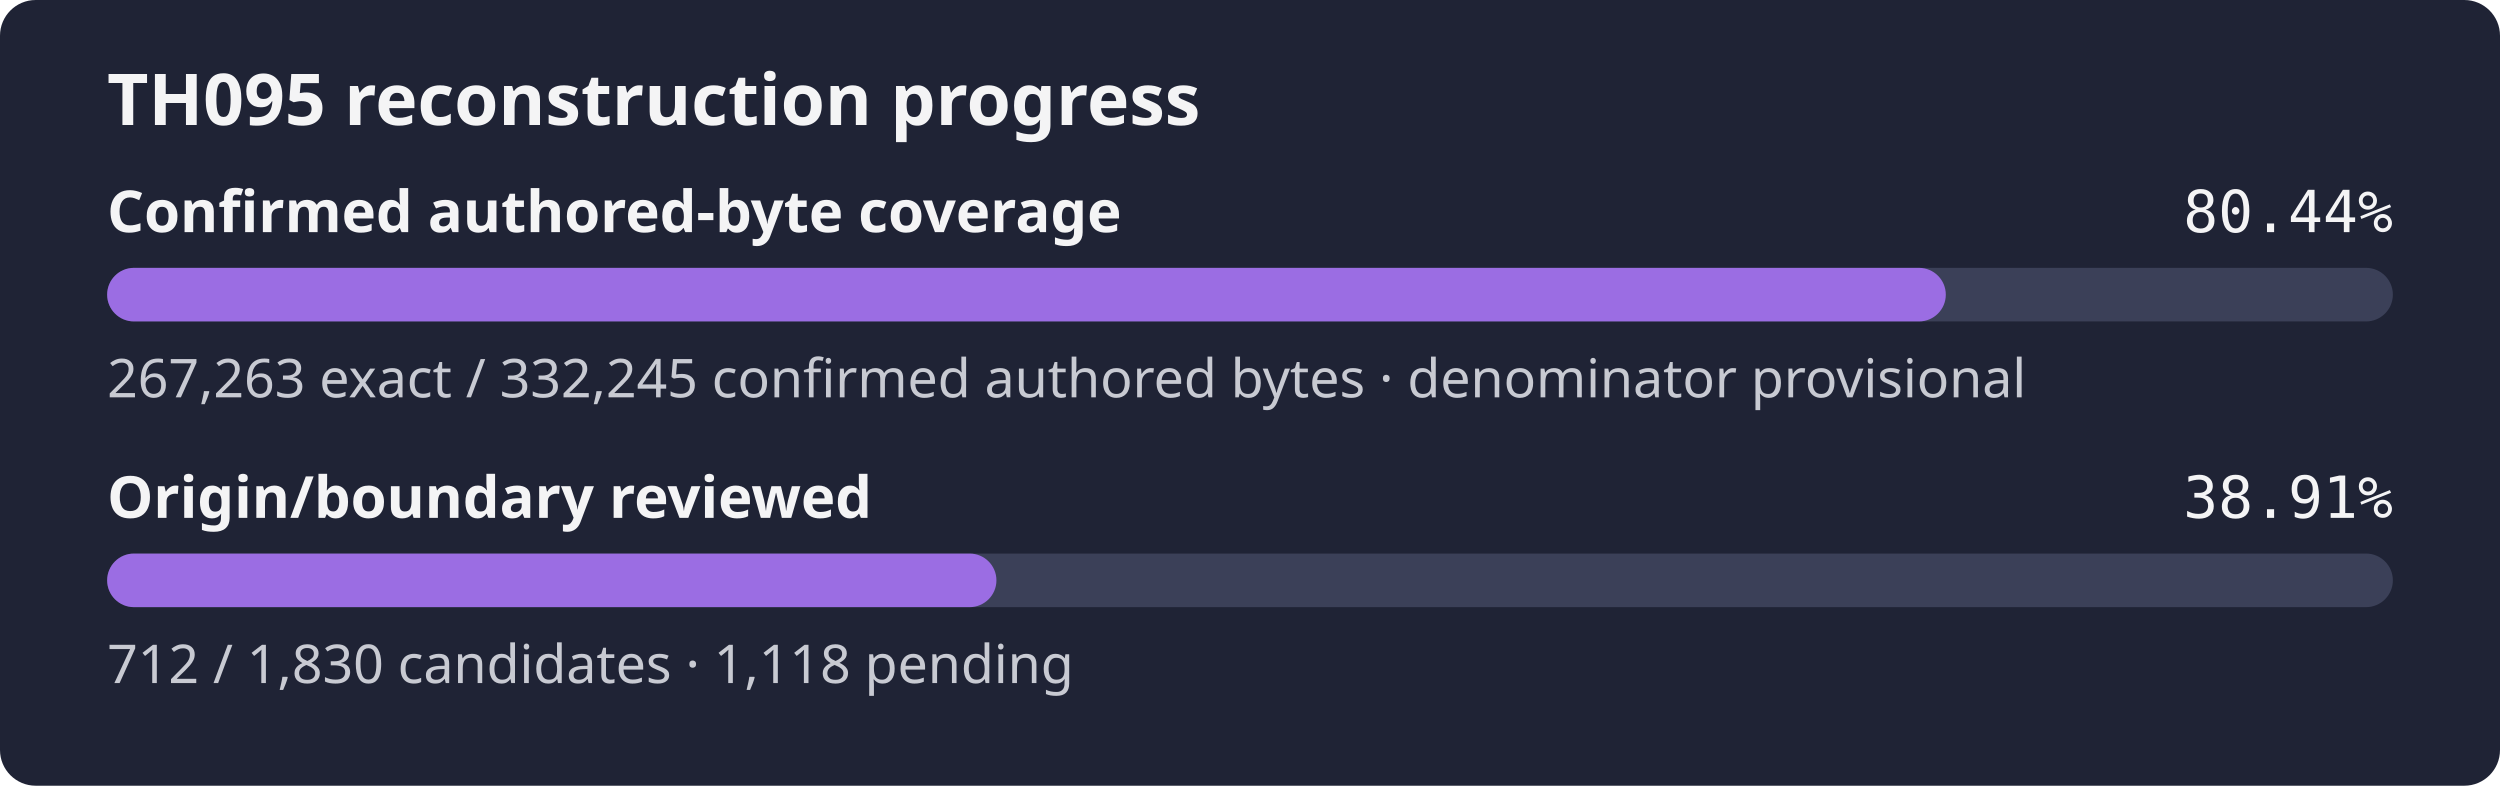
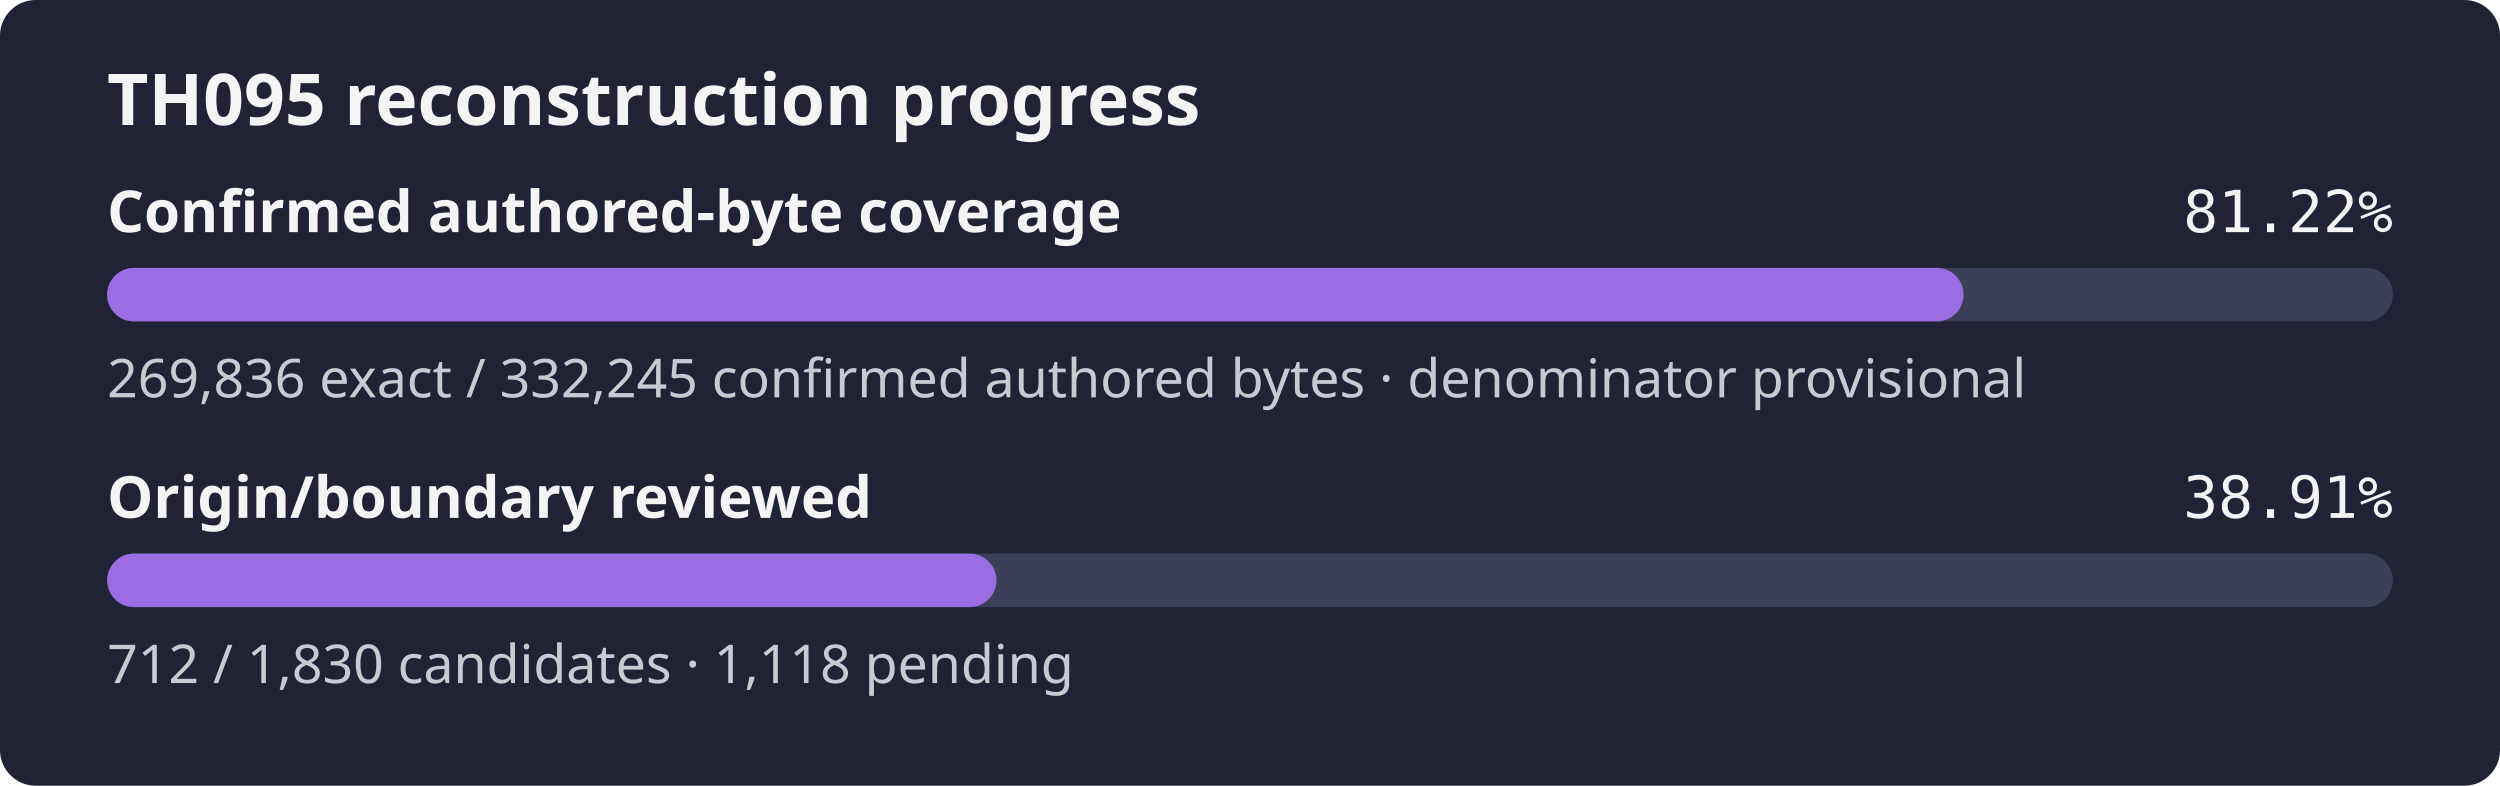
- <svg xmlns="http://www.w3.org/2000/svg" width="560" height="176" role="img" aria-label="TH095 reconstruction progress: 80.44% of the confirmed authored-byte set is exact, origin review 38.91%">
+ <svg xmlns="http://www.w3.org/2000/svg" width="560" height="176" role="img" aria-label="TH095 reconstruction progress: 81.22% of the confirmed authored-byte set is exact, origin review 38.91%">
  <rect width="560" height="176" rx="8" fill="#1f2335" />
  <text x="24" y="28" fill="#f4f4f5" font-family="sans-serif" font-size="16" font-weight="600">TH095 reconstruction progress</text>
  <text x="24" y="52" fill="#f4f4f5" font-family="sans-serif" font-size="13" font-weight="600">Confirmed authored-byte coverage</text>
-   <text x="536" y="52" fill="#f4f4f5" text-anchor="end" font-family="monospace" font-size="13">80.44%</text>
+   <text x="536" y="52" fill="#f4f4f5" text-anchor="end" font-family="monospace" font-size="13">81.22%</text>
  <rect x="24" y="60" width="512" height="12" rx="6" fill="#3b4058" />
-   <rect x="24" y="60" width="411.86" height="12" rx="6" fill="#9b6de3" />
-   <text x="24" y="89" fill="#c8cad2" font-family="sans-serif" font-size="12">267,263 exact / 332,245 confirmed authored bytes · denominator provisional</text>
+   <rect x="24" y="60" width="415.83" height="12" rx="6" fill="#9b6de3" />
+   <text x="24" y="89" fill="#c8cad2" font-family="sans-serif" font-size="12">269,836 exact / 332,245 confirmed authored bytes · denominator provisional</text>
  <text x="24" y="116" fill="#f4f4f5" font-family="sans-serif" font-size="13" font-weight="600">Origin/boundary reviewed</text>
  <text x="536" y="116" fill="#f4f4f5" text-anchor="end" font-family="monospace" font-size="13">38.91%</text>
  <rect x="24" y="124" width="512" height="12" rx="6" fill="#3b4058" />
  <rect x="24" y="124" width="199.20" height="12" rx="6" fill="#9b6de3" />
  <text x="24" y="153" fill="#c8cad2" font-family="sans-serif" font-size="12">712 / 1,830 candidates · 1,118 pending</text>
</svg>
